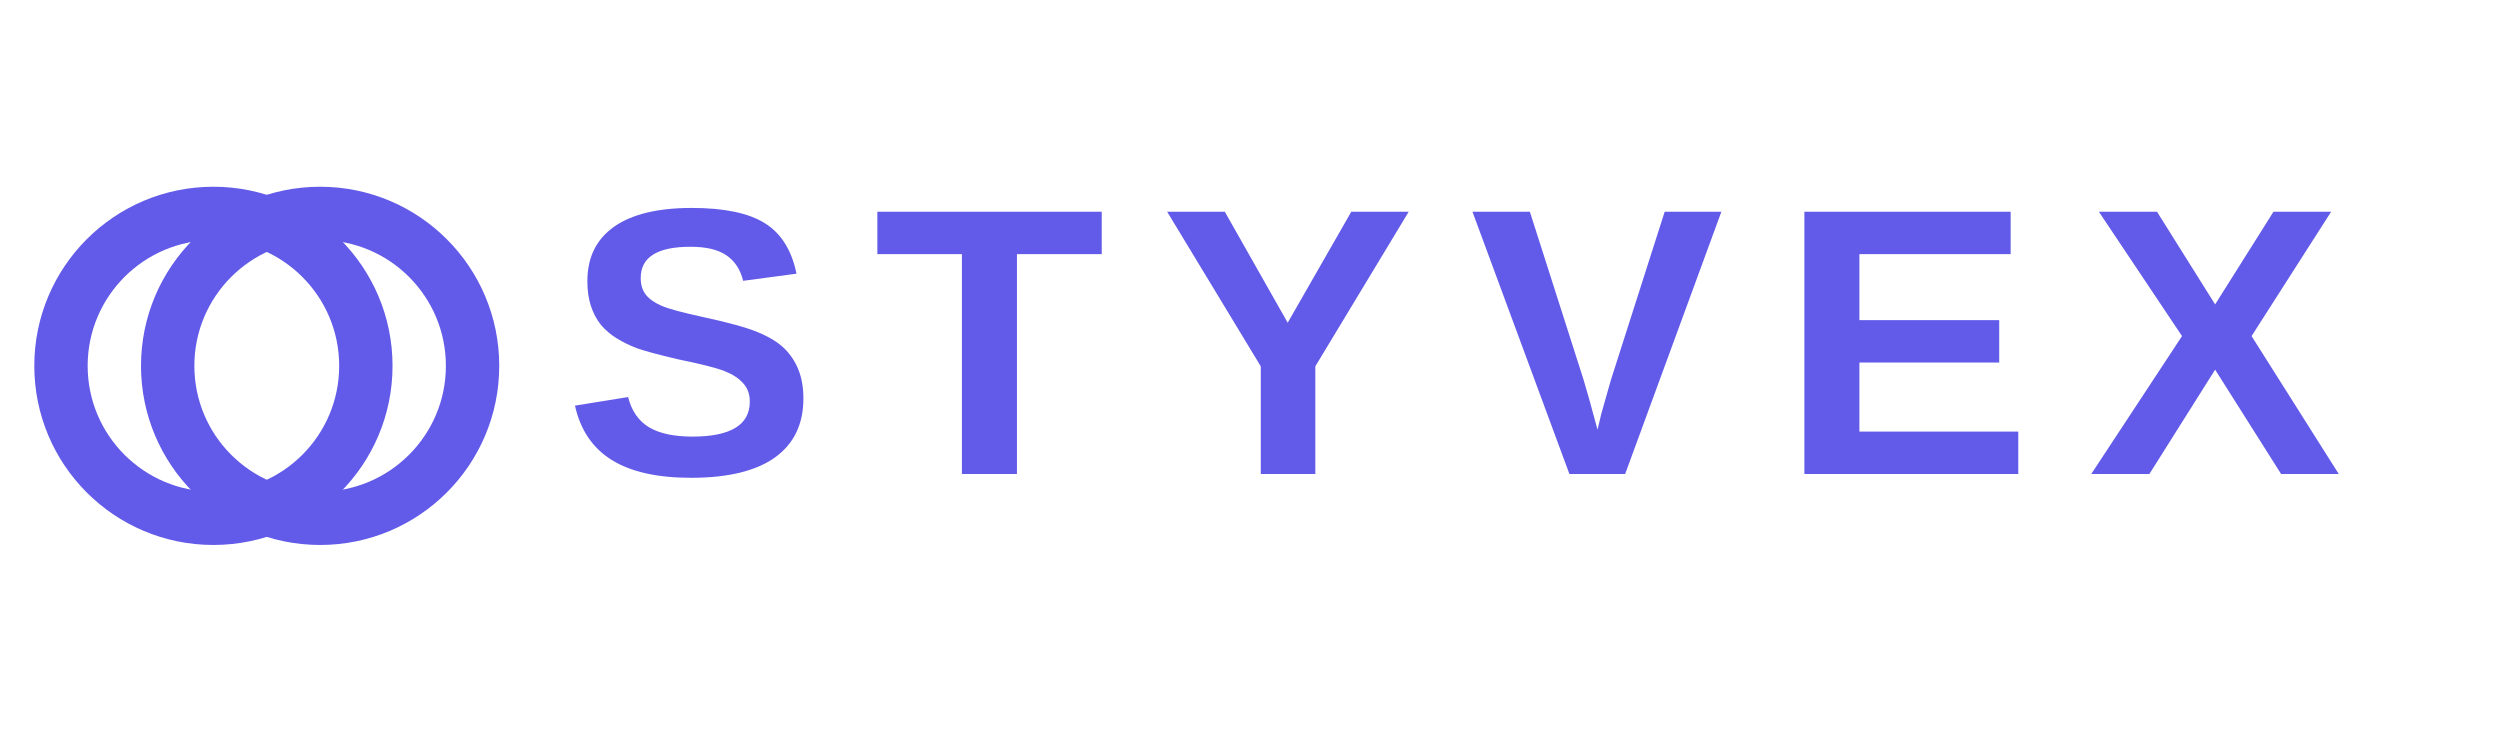
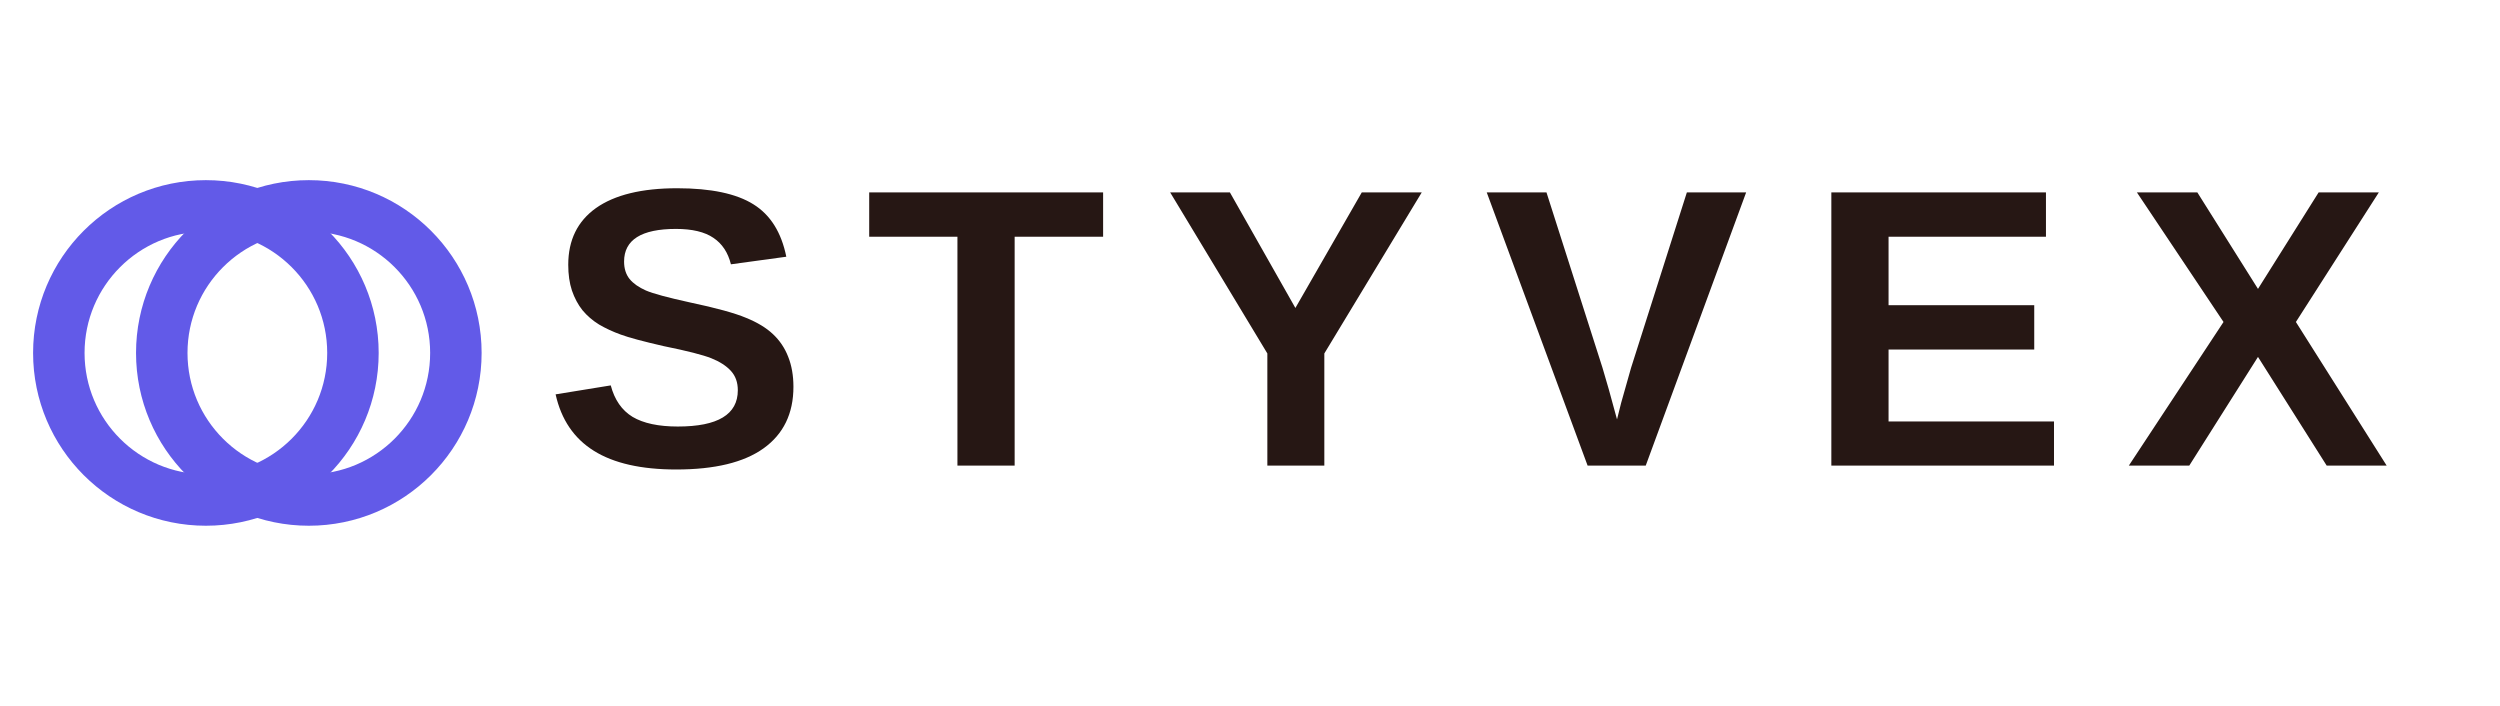
- <svg xmlns="http://www.w3.org/2000/svg" width="164" height="48" viewBox="0 0 164 48" fill="none" role="img" aria-labelledby="title">
+ <svg xmlns="http://www.w3.org/2000/svg" width="170" height="48" viewBox="0 0 170 48" fill="none" role="img" aria-labelledby="title">
  <g transform="translate(1 10)">
    <circle cx="13" cy="14" r="10" stroke="#625AE8" stroke-width="3.5" />
    <circle cx="20" cy="14" r="10" stroke="#625AE8" stroke-width="3.5" />
  </g>
-   <text x="37" y="24" dominant-baseline="middle" fill="#625AE8" font-family="Arial, Helvetica, sans-serif" font-size="25" font-weight="800" letter-spacing="3.6">STYVEX</text>
+   <text x="37" y="24" dominant-baseline="middle" fill="#261714" font-family="Arial, Helvetica, sans-serif" font-size="27" font-weight="800" letter-spacing="3.8">STYVEX</text>
</svg>
